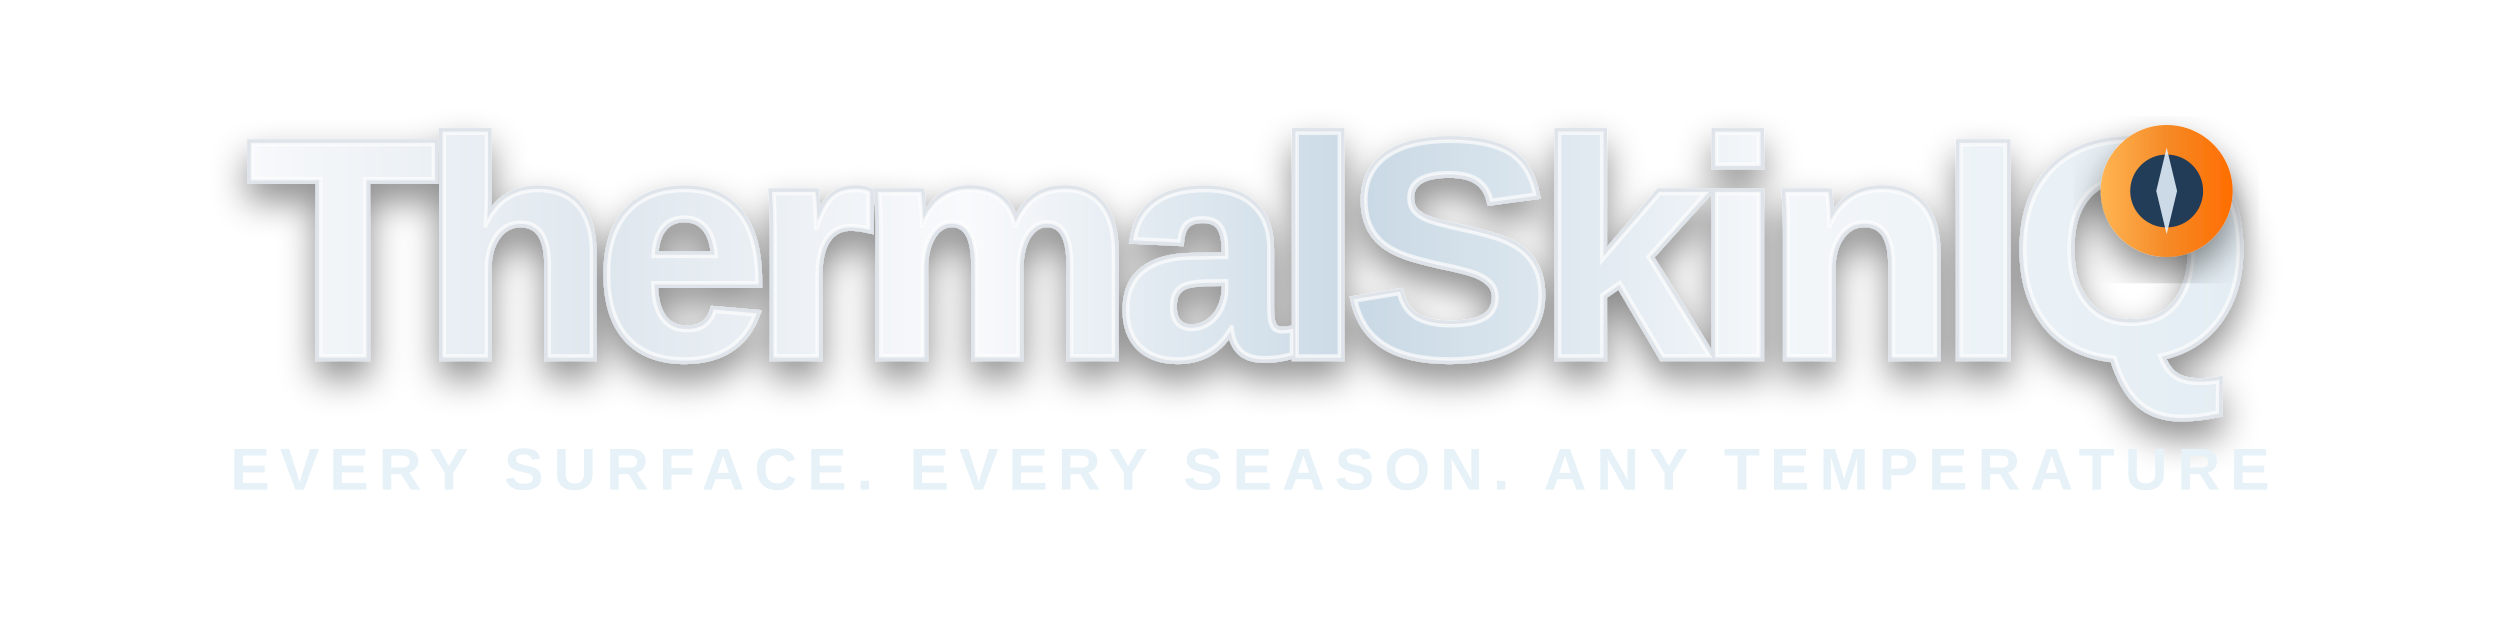
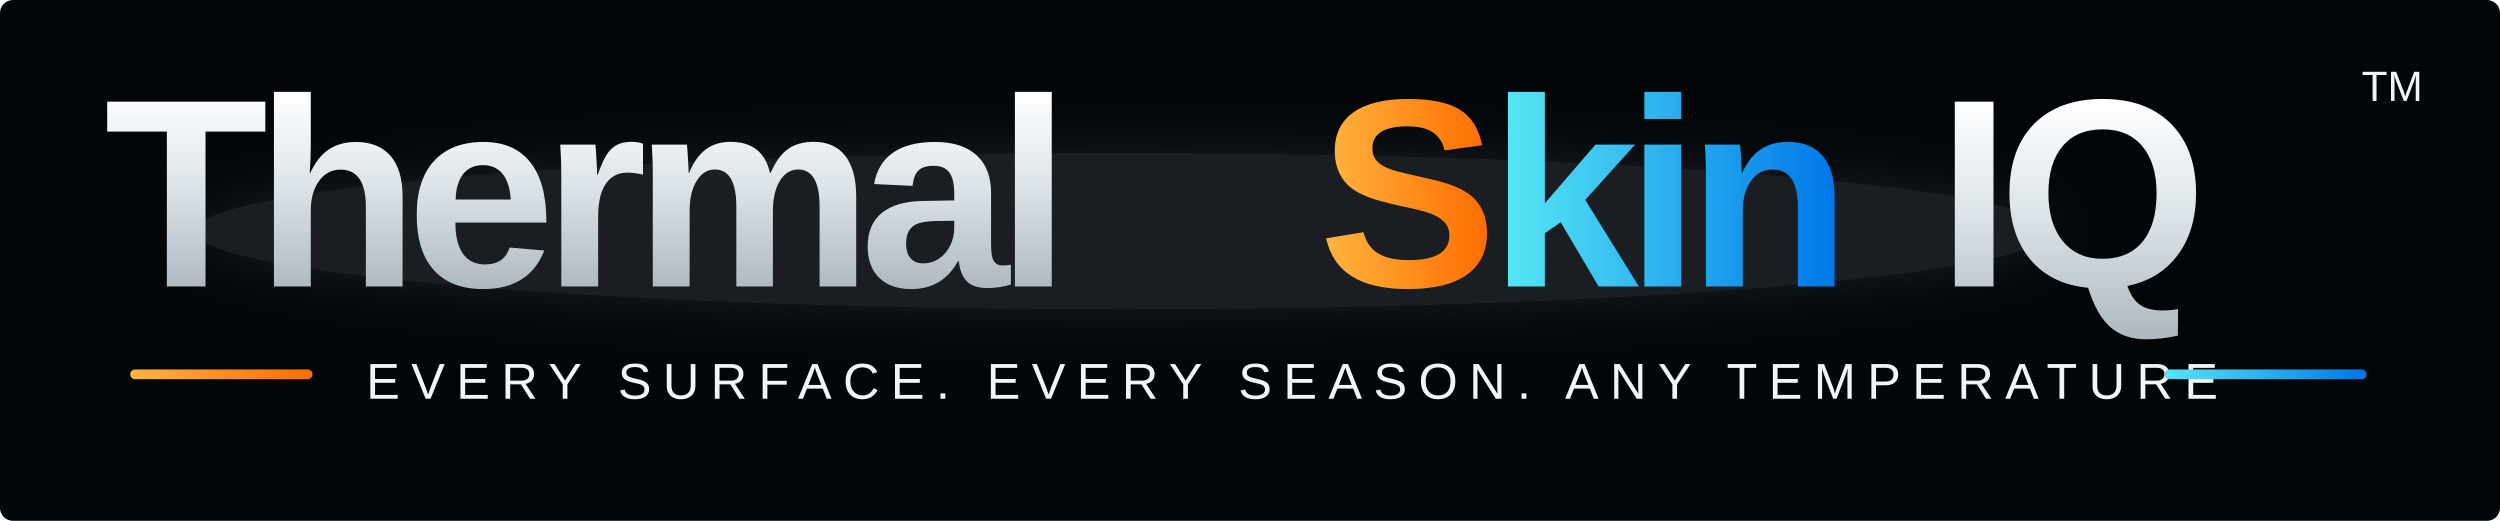
- <svg xmlns="http://www.w3.org/2000/svg" viewBox="0 0 1440 360" role="img" aria-labelledby="title desc">
+ <svg xmlns="http://www.w3.org/2000/svg" viewBox="0 0 1536 320" role="img" aria-labelledby="logo-title logo-description">
  <defs>
-     <linearGradient id="silverGrad" x1="0%" x2="100%" y1="0%" y2="0%">
-       <stop offset="0%" stop-color="#f7f9fb" />
-       <stop offset="18%" stop-color="#dfe7ee" />
-       <stop offset="36%" stop-color="#f9fafc" />
-       <stop offset="56%" stop-color="#c9d9e5" />
-       <stop offset="76%" stop-color="#f4f7fa" />
-       <stop offset="100%" stop-color="#e3edf3" />
+     <linearGradient id="metal" x1="0" y1="0" x2="0" y2="1">
+       <stop offset="0" stop-color="#fff" />
+       <stop offset=".48" stop-color="#dce4e9" />
+       <stop offset="1" stop-color="#aeb8bf" />
    </linearGradient>
-     <linearGradient id="blueGrad" x1="0%" x2="100%" y1="0%" y2="0%">
-       <stop offset="0%" stop-color="#4ad0ff" />
-       <stop offset="50%" stop-color="#18a8ff" />
-       <stop offset="100%" stop-color="#0d5ab0" />
+     <linearGradient id="orange" x1="0" y1="0" x2="1" y2="0">
+       <stop stop-color="#ffb43f" />
+       <stop offset="1" stop-color="#ff6d00" />
    </linearGradient>
-     <linearGradient id="orangeGrad" x1="0%" x2="100%" y1="0%" y2="0%">
-       <stop offset="0%" stop-color="#ffb553" />
-       <stop offset="50%" stop-color="#f58a27" />
-       <stop offset="100%" stop-color="#ff6d00" />
+     <linearGradient id="blue" x1="0" y1="0" x2="1" y2="0">
+       <stop stop-color="#55e6f4" />
+       <stop offset="1" stop-color="#0077e8" />
    </linearGradient>
-     <filter id="softShadow" x="-20%" y="-20%" width="140%" height="140%">
-       <feDropShadow dx="0" dy="10" stdDeviation="10" flood-color="#000" flood-opacity="0.45" />
+     <filter id="glow" x="-20%" y="-50%" width="140%" height="200%">
+       <feGaussianBlur stdDeviation="17" result="blur" />
+       <feMerge>
+         <feMergeNode in="blur" />
+         <feMergeNode in="SourceGraphic" />
+       </feMerge>
    </filter>
  </defs>
-   <rect width="1440" height="360" fill="none" />
-   <g filter="url(#softShadow)">
-     <text x="720" y="205" text-anchor="middle" font-family="Arial, Helvetica, sans-serif" font-size="177" font-weight="900" letter-spacing="-8" fill="url(#silverGrad)" style="paint-order:stroke; stroke:#dfe4ea; stroke-width:6;">ThermalSkinIQ</text>
-     <text x="720" y="205" text-anchor="middle" font-family="Arial, Helvetica, sans-serif" font-size="177" font-weight="900" letter-spacing="-8" fill="none" style="stroke:rgba(255,255,255,0.65); stroke-width:2;">ThermalSkinIQ</text>
-   </g>
-   <g>
-     <text x="720" y="282" text-anchor="middle" font-family="Arial, Helvetica, sans-serif" font-size="34" letter-spacing="5.8" fill="#E6F1F8" font-weight="700">EVERY SURFACE. EVERY SEASON. ANY TEMPERATURE</text>
-   </g>
-   <g transform="translate(1248,110)" filter="url(#softShadow)">
-     <circle r="38" fill="url(#orangeGrad)" />
-     <circle r="21" fill="#0a335d" opacity="0.9" />
-     <path d="M0 -25 L6 0 L0 25 L-6 0 Z" fill="#eaf5ff" opacity="0.85" />
-   </g>
+   <rect width="1536" height="320" rx="8" fill="#030609" />
+   <ellipse cx="690" cy="142" rx="570" ry="48" fill="#eef7ff" opacity=".1" filter="url(#glow)" />
+   <text x="64" y="176" font-family="Arial, Helvetica, sans-serif" font-size="165" font-weight="700" letter-spacing="-8" fill="url(#metal)">Thermal</text>
+   <text x="810" y="176" font-family="Arial, Helvetica, sans-serif" font-size="165" font-weight="700" letter-spacing="-8" fill="url(#orange)">S</text>
+   <text x="915" y="176" font-family="Arial, Helvetica, sans-serif" font-size="165" font-weight="700" letter-spacing="-8" fill="url(#blue)">kin</text>
+   <text x="1190" y="176" font-family="Arial, Helvetica, sans-serif" font-size="165" font-weight="700" letter-spacing="-8" fill="url(#metal)">IQ</text>
+   <text x="1451" y="62" font-family="Arial, Helvetica, sans-serif" font-size="26" fill="#f2f5f7">TM</text>
+   <rect x="80" y="227" width="112" height="6" rx="3" fill="url(#orange)" />
+   <text x="225" y="245" font-family="Arial, Helvetica, sans-serif" font-size="31" font-weight="500" letter-spacing="7" fill="#f2f5f7">EVERY SURFACE. EVERY SEASON. ANY TEMPERATURE</text>
+   <rect x="1330" y="227" width="124" height="6" rx="3" fill="url(#blue)" />
</svg>
